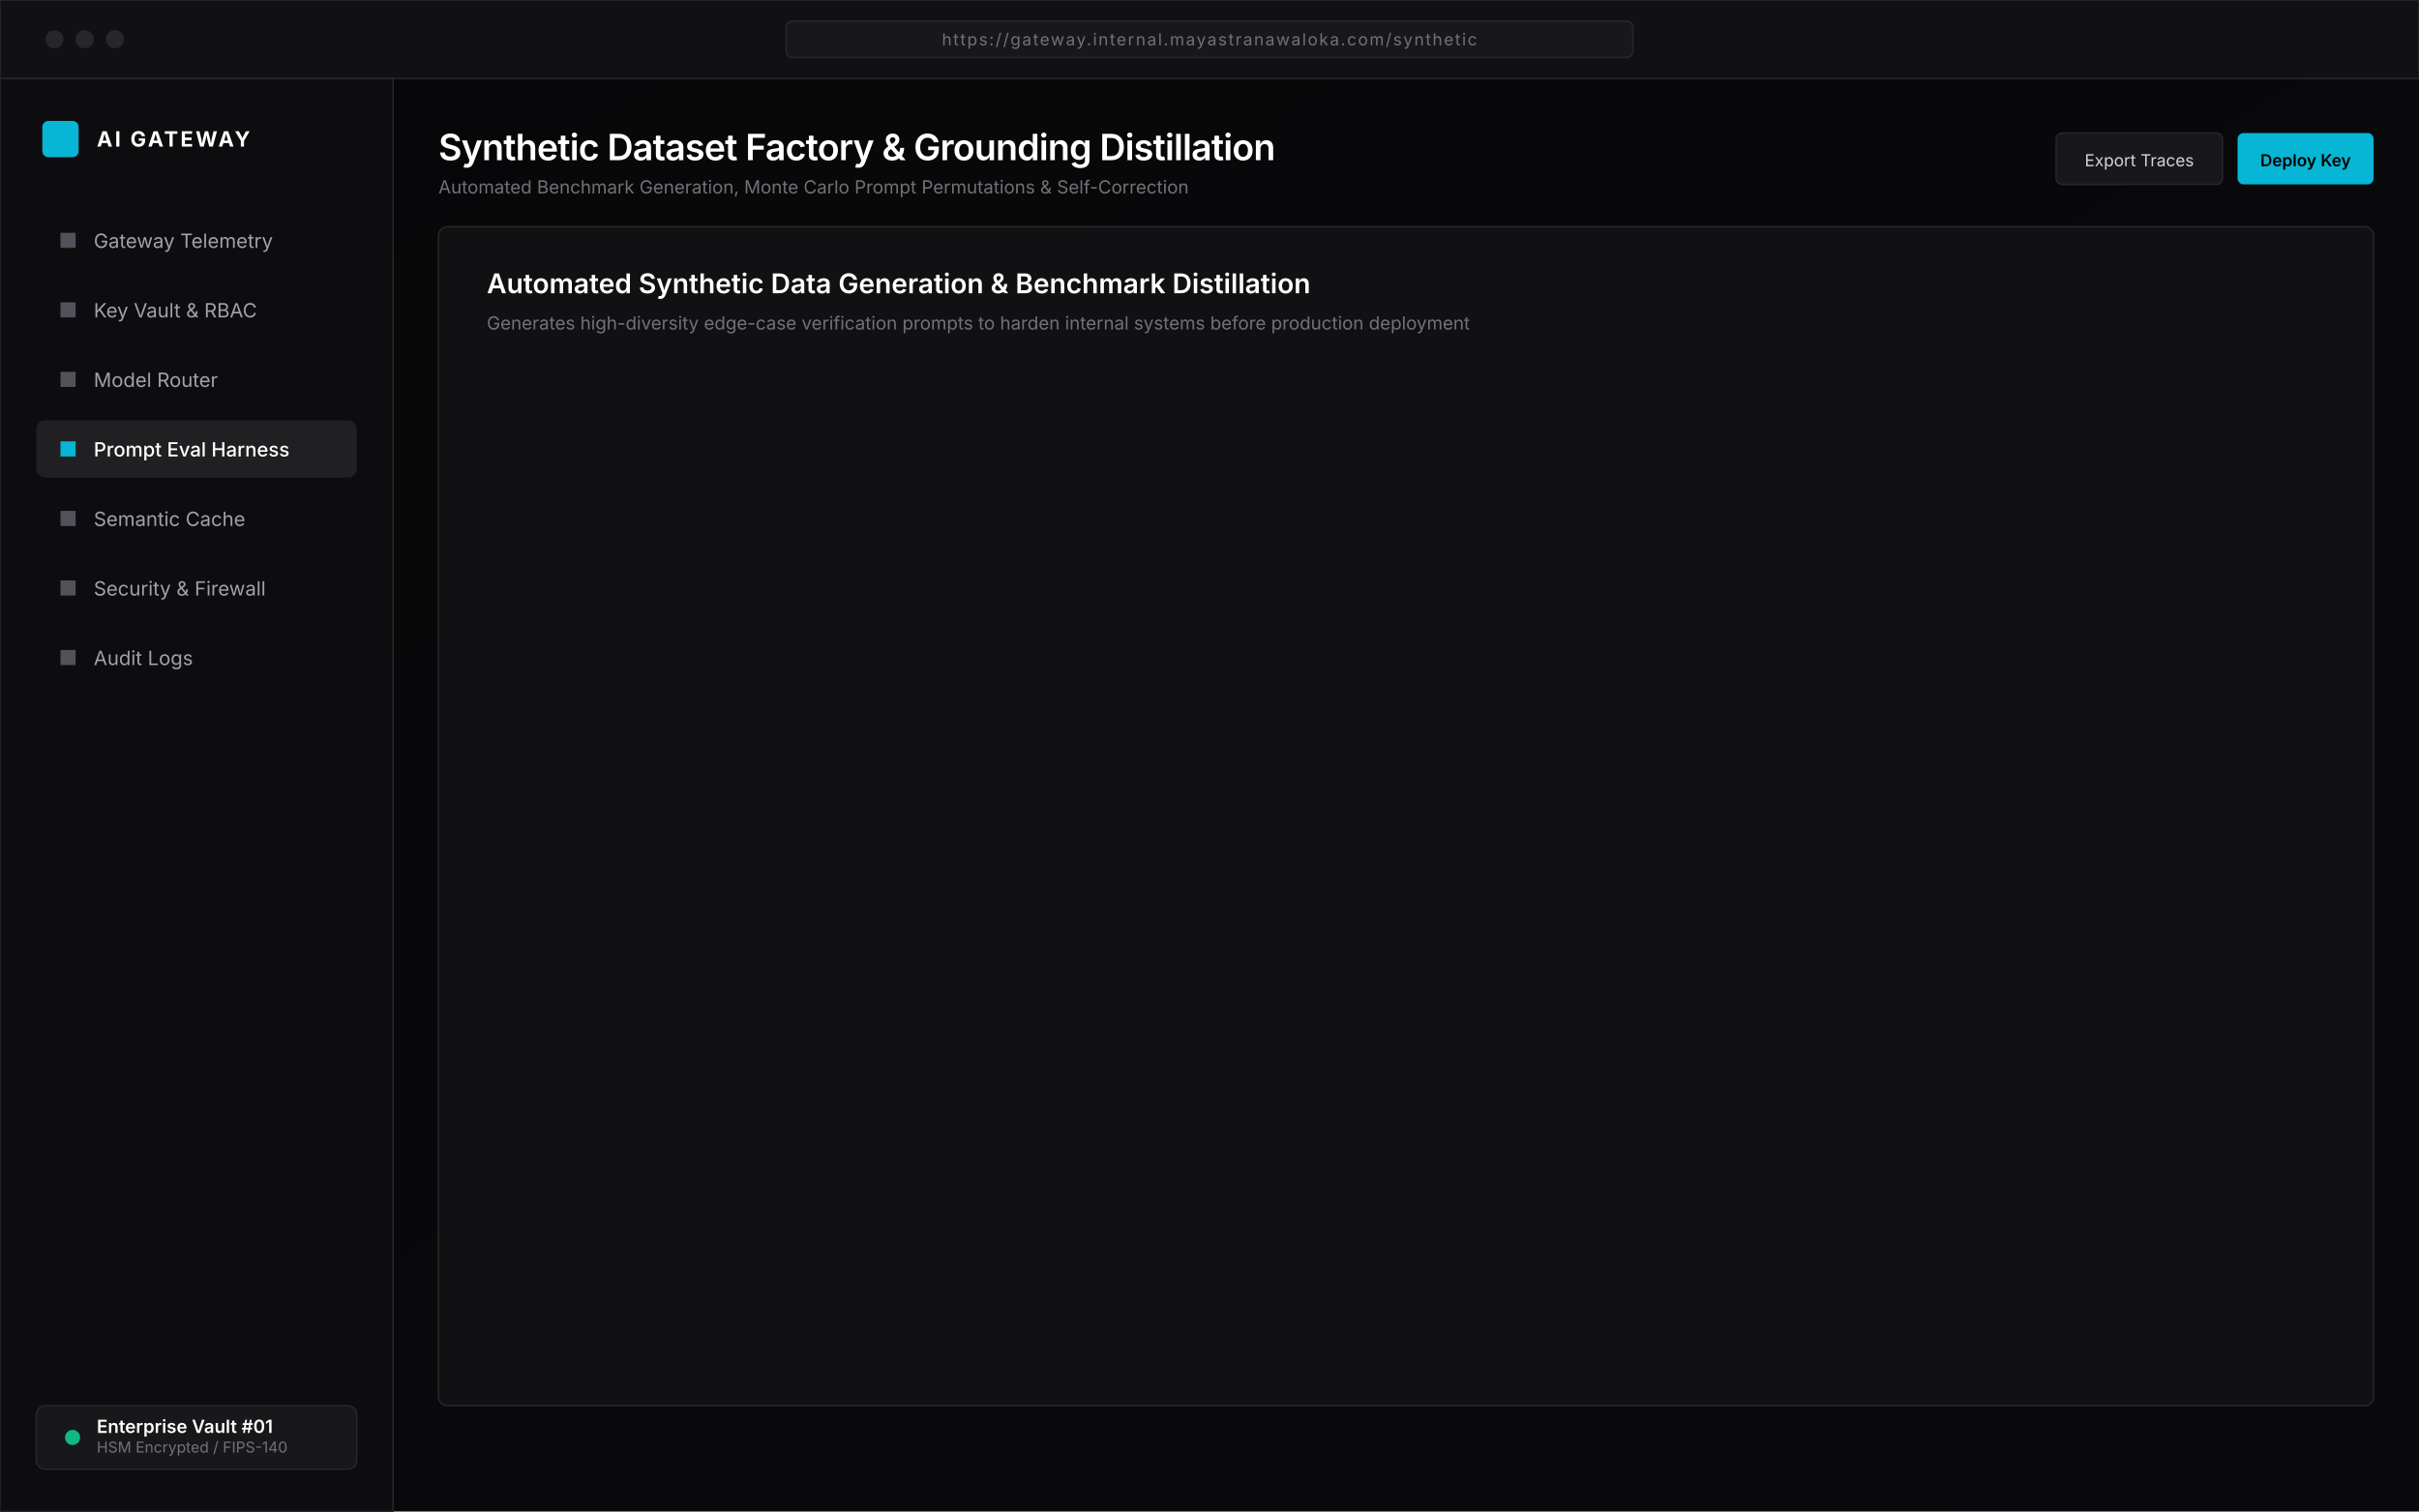
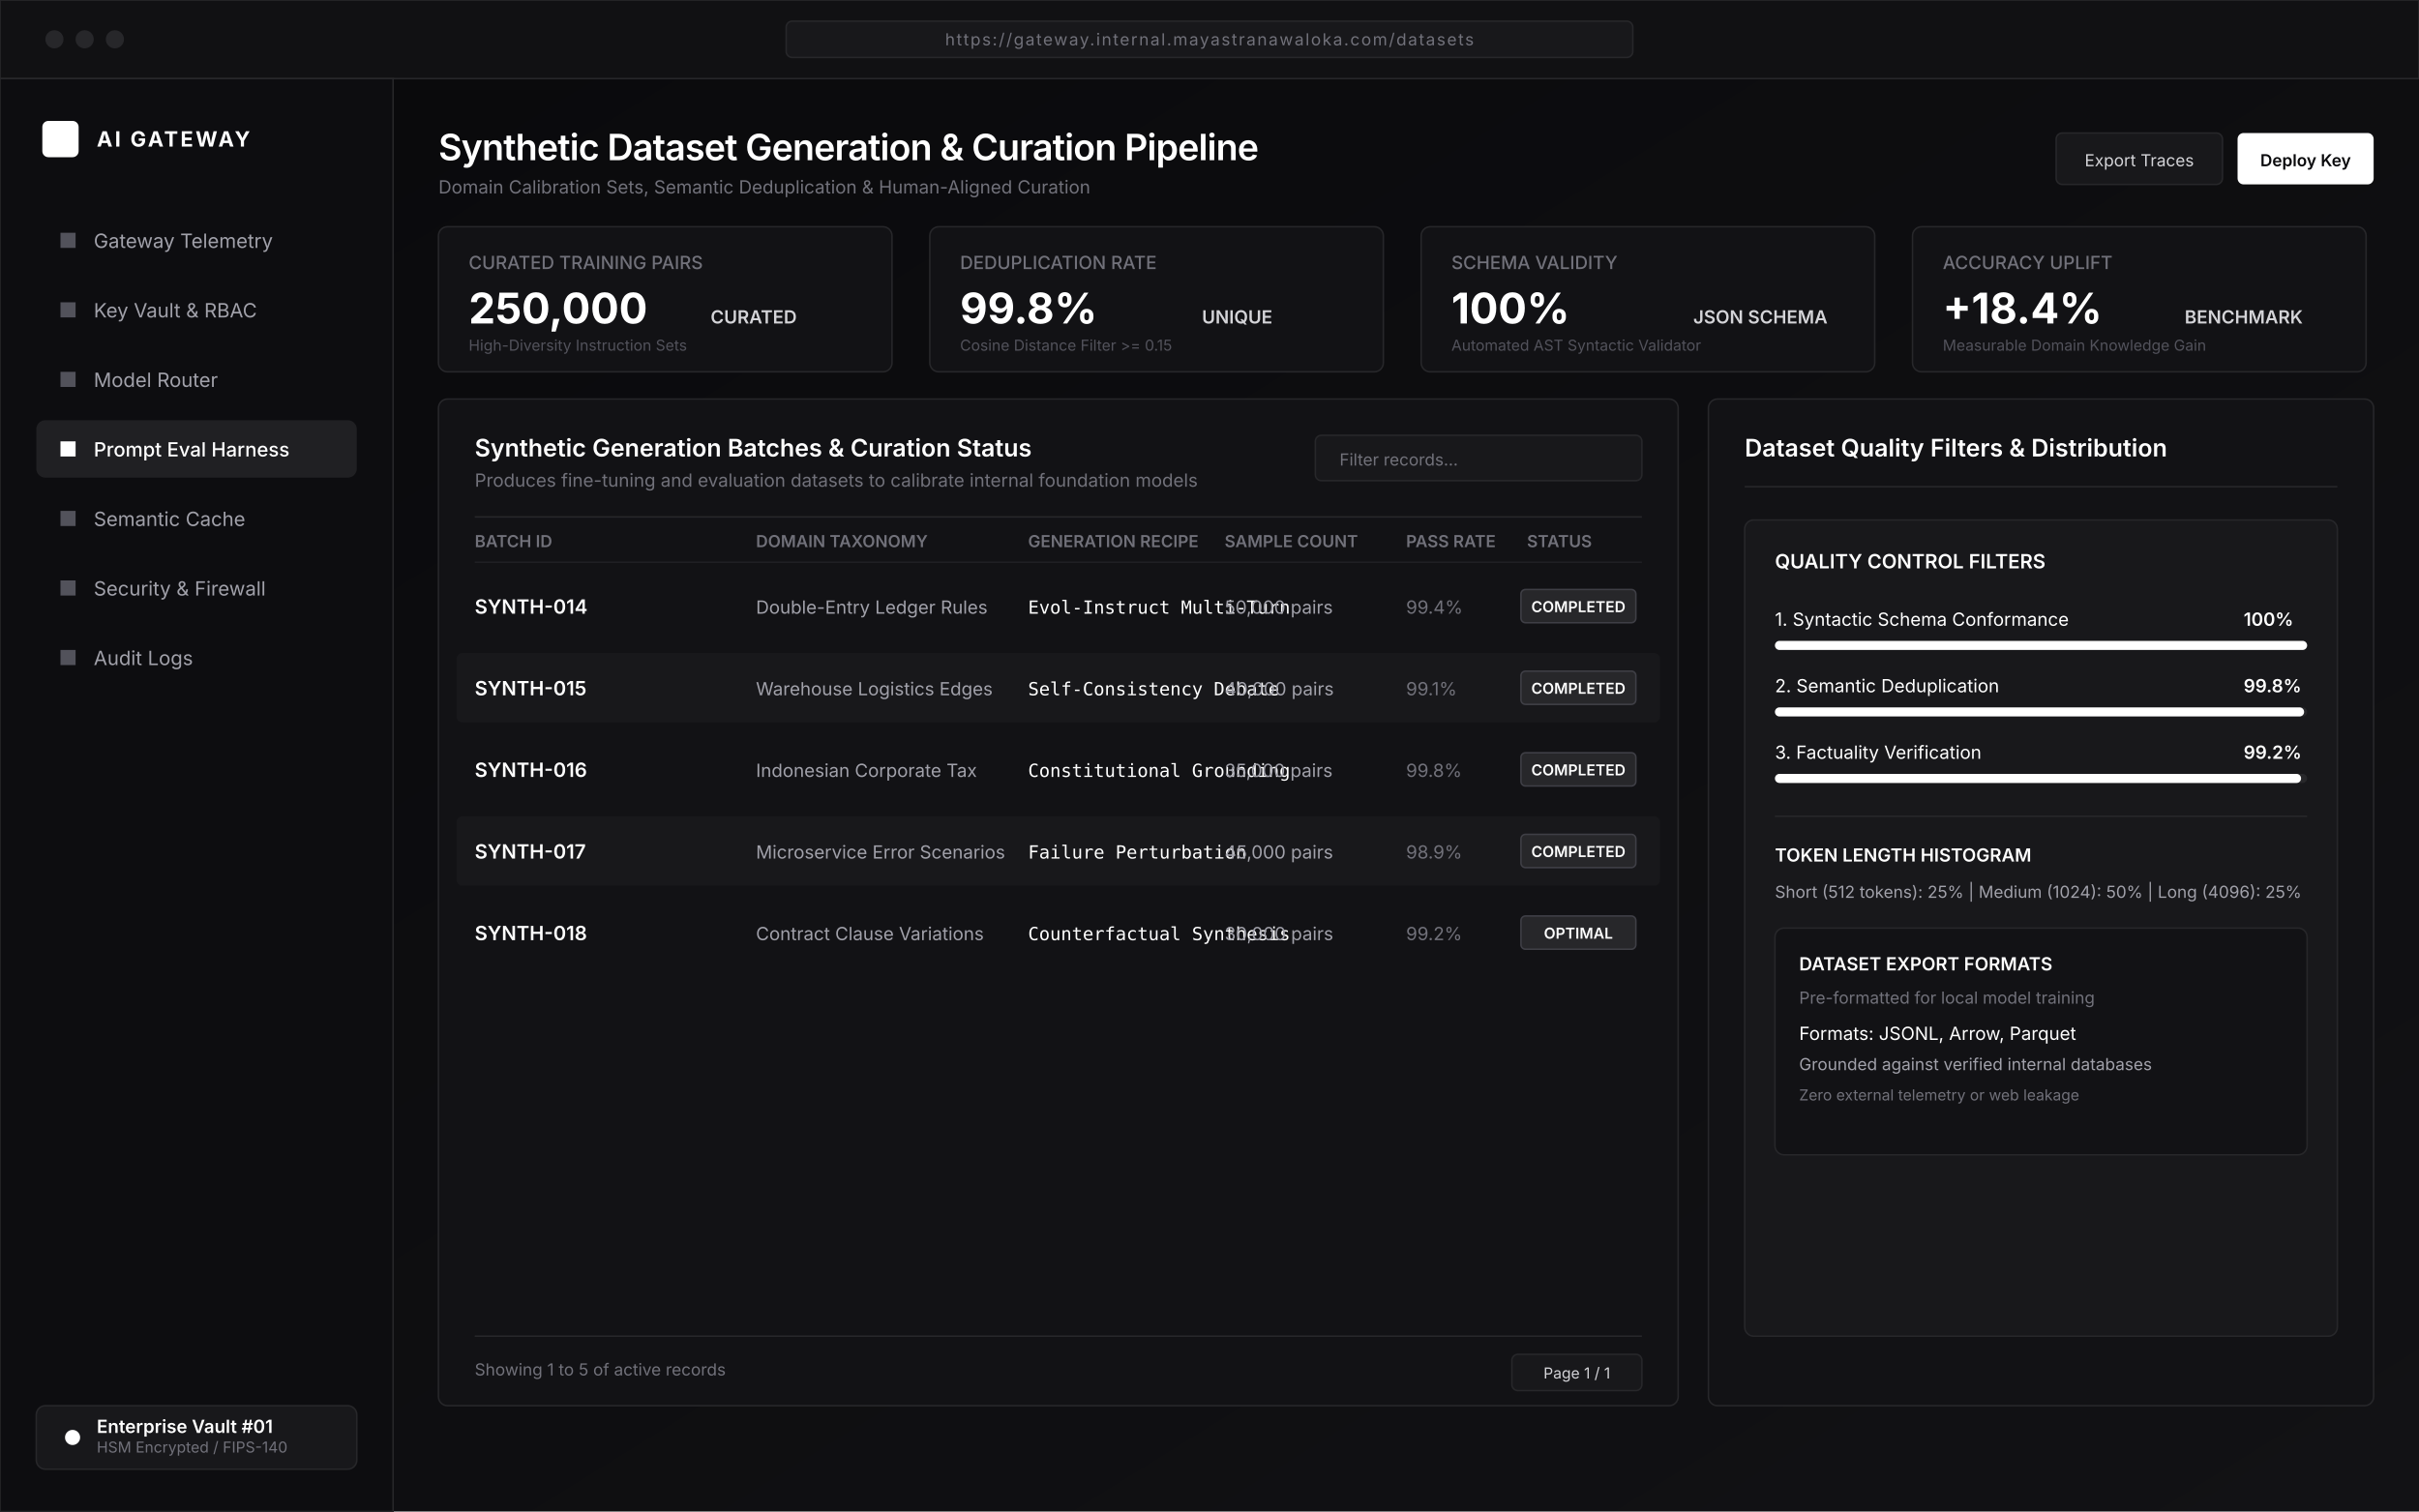
<svg xmlns="http://www.w3.org/2000/svg" viewBox="0 0 1600 1000" width="1600" height="1000">
  <defs>
    <linearGradient id="bgGlow" x1="0" y1="0" x2="1" y2="1">
-       <stop offset="0%" stop-color="#070708" />
-       <stop offset="100%" stop-color="#0a0a0d" />
+       <stop offset="0%" stop-color="#09090b" />
+       <stop offset="100%" stop-color="#121215" />
    </linearGradient>
-     <linearGradient id="cyanGrad" x1="0" y1="0" x2="0" y2="1">
-       <stop offset="0%" stop-color="#06b6d4" stop-opacity="0.3" />
-       <stop offset="100%" stop-color="#06b6d4" stop-opacity="0.0" />
+     <linearGradient id="monoGrad" x1="0" y1="0" x2="0" y2="1">
+       <stop offset="0%" stop-color="#ffffff" stop-opacity="0.18" />
+       <stop offset="100%" stop-color="#ffffff" stop-opacity="0.0" />
    </linearGradient>
  </defs>
  <rect width="1600" height="1000" fill="url(#bgGlow)" />
  <rect width="1600" height="52" fill="#111113" stroke="#27272a" stroke-width="1" />
  <circle cx="36" cy="26" r="6" fill="#27272a" />
  <circle cx="56" cy="26" r="6" fill="#27272a" />
  <circle cx="76" cy="26" r="6" fill="#27272a" />
  <rect x="520" y="14" width="560" height="24" rx="4" fill="#18181b" stroke="#27272a" stroke-width="1" />
-   <text x="800" y="30" fill="#71717a" font-family="-apple-system, BlinkMacSystemFont, sans-serif" font-size="11" text-anchor="middle" letter-spacing="1">https://gateway.internal.mayastranawaloka.com/synthetic</text>
+   <text x="800" y="30" fill="#71717a" font-family="-apple-system, BlinkMacSystemFont, sans-serif" font-size="11" text-anchor="middle" letter-spacing="1">https://gateway.internal.mayastranawaloka.com/datasets</text>
  <rect x="0" y="52" width="260" height="948" fill="#0d0d10" stroke="#27272a" stroke-width="1" />
-   <rect x="28" y="80" width="24" height="24" rx="4" fill="#06b6d4" />
+   <rect x="28" y="80" width="24" height="24" rx="4" fill="#ffffff" />
  <text x="64" y="97" fill="#ffffff" font-family="-apple-system, BlinkMacSystemFont, sans-serif" font-size="14" font-weight="700" letter-spacing="1.5">AI GATEWAY</text>
  <g transform="translate(24, 140)">
    <rect x="16" y="14" width="10" height="10" fill="#52525b" />
    <text x="38" y="24" fill="#a1a1aa" font-family="-apple-system, BlinkMacSystemFont, sans-serif" font-size="13">Gateway Telemetry</text>
    <rect x="16" y="60" width="10" height="10" fill="#52525b" />
    <text x="38" y="70" fill="#a1a1aa" font-family="-apple-system, BlinkMacSystemFont, sans-serif" font-size="13">Key Vault &amp; RBAC</text>
    <rect x="16" y="106" width="10" height="10" fill="#52525b" />
    <text x="38" y="116" fill="#a1a1aa" font-family="-apple-system, BlinkMacSystemFont, sans-serif" font-size="13">Model Router</text>
    <rect x="0" y="138" width="212" height="38" rx="6" fill="#ffffff" fill-opacity="0.08" />
-     <rect x="16" y="152" width="10" height="10" fill="#06b6d4" />
+     <rect x="16" y="152" width="10" height="10" fill="#ffffff" />
    <text x="38" y="162" fill="#ffffff" font-family="-apple-system, BlinkMacSystemFont, sans-serif" font-size="13" font-weight="500">Prompt Eval Harness</text>
    <rect x="16" y="198" width="10" height="10" fill="#52525b" />
    <text x="38" y="208" fill="#a1a1aa" font-family="-apple-system, BlinkMacSystemFont, sans-serif" font-size="13">Semantic Cache</text>
    <rect x="16" y="244" width="10" height="10" fill="#52525b" />
    <text x="38" y="254" fill="#a1a1aa" font-family="-apple-system, BlinkMacSystemFont, sans-serif" font-size="13">Security &amp; Firewall</text>
    <rect x="16" y="290" width="10" height="10" fill="#52525b" />
    <text x="38" y="300" fill="#a1a1aa" font-family="-apple-system, BlinkMacSystemFont, sans-serif" font-size="13">Audit Logs</text>
  </g>
  <rect x="24" y="930" width="212" height="42" rx="6" fill="#18181b" stroke="#27272a" stroke-width="1" />
-   <circle cx="48" cy="951" r="5" fill="#10b981" />
+   <circle cx="48" cy="951" r="5" fill="#ffffff" />
  <text x="64" y="948" fill="#ffffff" font-family="-apple-system, BlinkMacSystemFont, sans-serif" font-size="12" font-weight="600">Enterprise Vault #01</text>
  <text x="64" y="961" fill="#71717a" font-family="-apple-system, BlinkMacSystemFont, sans-serif" font-size="10">HSM Encrypted / FIPS-140</text>
  <g transform="translate(290, 80)">
-     <text x="0" y="26" fill="#ffffff" font-family="-apple-system, BlinkMacSystemFont, sans-serif" font-size="24" font-weight="600" letter-spacing="-0.5">Synthetic Dataset Factory &amp; Grounding Distillation</text>
-     <text x="0" y="48" fill="#71717a" font-family="-apple-system, BlinkMacSystemFont, sans-serif" font-size="12">Automated Benchmark Generation, Monte Carlo Prompt Permutations &amp; Self-Correction</text>
+     <text x="0" y="26" fill="#ffffff" font-family="-apple-system, BlinkMacSystemFont, sans-serif" font-size="24" font-weight="600" letter-spacing="-0.5">Synthetic Dataset Generation &amp; Curation Pipeline</text>
+     <text x="0" y="48" fill="#71717a" font-family="-apple-system, BlinkMacSystemFont, sans-serif" font-size="12">Domain Calibration Sets, Semantic Deduplication &amp; Human-Aligned Curation</text>
    <rect x="1070" y="8" width="110" height="34" rx="4" fill="#18181b" stroke="#27272a" stroke-width="1" />
    <text x="1125" y="30" fill="#d4d4d8" font-family="-apple-system, BlinkMacSystemFont, sans-serif" font-size="11" text-anchor="middle">Export Traces</text>
-     <rect x="1190" y="8" width="90" height="34" rx="4" fill="#06b6d4" />
-     <text x="1235" y="30" fill="#000000" font-family="-apple-system, BlinkMacSystemFont, sans-serif" font-size="11" font-weight="600" text-anchor="middle">Deploy Key</text>
+     <rect x="1190" y="8" width="90" height="34" rx="4" fill="#ffffff" />
+     <text x="1235" y="30" fill="#09090b" font-family="-apple-system, BlinkMacSystemFont, sans-serif" font-size="11" font-weight="600" text-anchor="middle">Deploy Key</text>
  </g>
  <g transform="translate(290, 150)">
-     <rect width="1280" height="780" rx="6" fill="#111114" stroke="#27272a" stroke-width="1" />
-     <text x="32" y="44" fill="#ffffff" font-family="-apple-system, BlinkMacSystemFont, sans-serif" font-size="18" font-weight="600">Automated Synthetic Data Generation &amp; Benchmark Distillation</text>
-     <text x="32" y="68" fill="#71717a" font-family="-apple-system, BlinkMacSystemFont, sans-serif" font-size="12">Generates high-diversity edge-case verification prompts to harden internal systems before production deployment</text>
+     <g transform="translate(0, 0)">
+       <rect x="0" y="0" width="300" height="96" rx="6" fill="#121215" stroke="#27272a" stroke-width="1" />
+       <text x="20" y="28" fill="#71717a" font-family="-apple-system, BlinkMacSystemFont, sans-serif" font-size="12" font-weight="500">CURATED TRAINING PAIRS</text>
+       <text x="20" y="64" fill="#ffffff" font-family="-apple-system, BlinkMacSystemFont, sans-serif" font-size="28" font-weight="700">250,000</text>
+       <text x="180" y="64" fill="#d4d4d8" font-family="-apple-system, BlinkMacSystemFont, sans-serif" font-size="12" font-weight="600">CURATED</text>
+       <text x="20" y="82" fill="#52525b" font-family="-apple-system, BlinkMacSystemFont, sans-serif" font-size="10">High-Diversity Instruction Sets</text>
+       <rect x="325" y="0" width="300" height="96" rx="6" fill="#121215" stroke="#27272a" stroke-width="1" />
+       <text x="345" y="28" fill="#71717a" font-family="-apple-system, BlinkMacSystemFont, sans-serif" font-size="12" font-weight="500">DEDUPLICATION RATE</text>
+       <text x="345" y="64" fill="#ffffff" font-family="-apple-system, BlinkMacSystemFont, sans-serif" font-size="28" font-weight="700">99.8%</text>
+       <text x="505" y="64" fill="#d4d4d8" font-family="-apple-system, BlinkMacSystemFont, sans-serif" font-size="12" font-weight="600">UNIQUE</text>
+       <text x="345" y="82" fill="#52525b" font-family="-apple-system, BlinkMacSystemFont, sans-serif" font-size="10">Cosine Distance Filter &gt;= 0.15</text>
+       <rect x="650" y="0" width="300" height="96" rx="6" fill="#121215" stroke="#27272a" stroke-width="1" />
+       <text x="670" y="28" fill="#71717a" font-family="-apple-system, BlinkMacSystemFont, sans-serif" font-size="12" font-weight="500">SCHEMA VALIDITY</text>
+       <text x="670" y="64" fill="#ffffff" font-family="-apple-system, BlinkMacSystemFont, sans-serif" font-size="28" font-weight="700">100%</text>
+       <text x="830" y="64" fill="#d4d4d8" font-family="-apple-system, BlinkMacSystemFont, sans-serif" font-size="12" font-weight="600">JSON SCHEMA</text>
+       <text x="670" y="82" fill="#52525b" font-family="-apple-system, BlinkMacSystemFont, sans-serif" font-size="10">Automated AST Syntactic Validator</text>
+       <rect x="975" y="0" width="300" height="96" rx="6" fill="#121215" stroke="#27272a" stroke-width="1" />
+       <text x="995" y="28" fill="#71717a" font-family="-apple-system, BlinkMacSystemFont, sans-serif" font-size="12" font-weight="500">ACCURACY UPLIFT</text>
+       <text x="995" y="64" fill="#ffffff" font-family="-apple-system, BlinkMacSystemFont, sans-serif" font-size="28" font-weight="700">+18.4%</text>
+       <text x="1155" y="64" fill="#d4d4d8" font-family="-apple-system, BlinkMacSystemFont, sans-serif" font-size="12" font-weight="600">BENCHMARK</text>
+       <text x="995" y="82" fill="#52525b" font-family="-apple-system, BlinkMacSystemFont, sans-serif" font-size="10">Measurable Domain Knowledge Gain</text>
+     </g>
+     <g transform="translate(0, 114)">
+       <rect width="820" height="666" rx="6" fill="#121215" stroke="#27272a" stroke-width="1" />
+       <text x="24" y="38" fill="#ffffff" font-family="-apple-system, BlinkMacSystemFont, sans-serif" font-size="16" font-weight="600">Synthetic Generation Batches &amp; Curation Status</text>
+       <text x="24" y="58" fill="#71717a" font-family="-apple-system, BlinkMacSystemFont, sans-serif" font-size="12">Produces fine-tuning and evaluation datasets to calibrate internal foundation models</text>
+       <rect x="580" y="24" width="216" height="30" rx="4" fill="#18181b" stroke="#27272a" stroke-width="1" />
+       <text x="596" y="44" fill="#71717a" font-family="-apple-system, BlinkMacSystemFont, sans-serif" font-size="11">Filter records...</text>
+       <line x1="24" y1="78" x2="796" y2="78" stroke="#27272a" stroke-width="1" />
+       <text x="24" y="98" fill="#71717a" font-family="-apple-system, BlinkMacSystemFont, sans-serif" font-size="11" font-weight="600">BATCH ID</text>
+       <text x="210" y="98" fill="#71717a" font-family="-apple-system, BlinkMacSystemFont, sans-serif" font-size="11" font-weight="600">DOMAIN TAXONOMY</text>
+       <text x="390" y="98" fill="#71717a" font-family="-apple-system, BlinkMacSystemFont, sans-serif" font-size="11" font-weight="600">GENERATION RECIPE</text>
+       <text x="520" y="98" fill="#71717a" font-family="-apple-system, BlinkMacSystemFont, sans-serif" font-size="11" font-weight="600">SAMPLE COUNT</text>
+       <text x="640" y="98" fill="#71717a" font-family="-apple-system, BlinkMacSystemFont, sans-serif" font-size="11" font-weight="600">PASS RATE</text>
+       <text x="720" y="98" fill="#71717a" font-family="-apple-system, BlinkMacSystemFont, sans-serif" font-size="11" font-weight="600">STATUS</text>
+       <line x1="24" y1="108" x2="796" y2="108" stroke="#1f1f23" stroke-width="1" />
+       <rect x="12" y="114" width="796" height="46" rx="4" fill="#121215" />
+       <text x="24" y="142" fill="#ffffff" font-family="-apple-system, BlinkMacSystemFont, sans-serif" font-size="13" font-weight="600">SYNTH-014</text>
+       <text x="210" y="142" fill="#a1a1aa" font-family="-apple-system, BlinkMacSystemFont, sans-serif" font-size="12">Double-Entry Ledger Rules</text>
+       <text x="390" y="142" fill="#ffffff" font-family="monospace" font-size="12">Evol-Instruct Multi-Turn</text>
+       <text x="520" y="142" fill="#a1a1aa" font-family="-apple-system, BlinkMacSystemFont, sans-serif" font-size="12">50,000 pairs</text>
+       <text x="640" y="142" fill="#71717a" font-family="-apple-system, BlinkMacSystemFont, sans-serif" font-size="12">99.4%</text>
+       <rect x="716" y="126" width="76" height="22" rx="3" fill="#27272a" stroke="#3f3f46" stroke-width="1" />
+       <text x="754" y="141" fill="#ffffff" font-family="-apple-system, BlinkMacSystemFont, sans-serif" font-size="10" font-weight="600" text-anchor="middle">COMPLETED</text>
+       <rect x="12" y="168" width="796" height="46" rx="4" fill="#18181b" />
+       <text x="24" y="196" fill="#ffffff" font-family="-apple-system, BlinkMacSystemFont, sans-serif" font-size="13" font-weight="600">SYNTH-015</text>
+       <text x="210" y="196" fill="#a1a1aa" font-family="-apple-system, BlinkMacSystemFont, sans-serif" font-size="12">Warehouse Logistics Edges</text>
+       <text x="390" y="196" fill="#ffffff" font-family="monospace" font-size="12">Self-Consistency Debate</text>
+       <text x="520" y="196" fill="#a1a1aa" font-family="-apple-system, BlinkMacSystemFont, sans-serif" font-size="12">40,000 pairs</text>
+       <text x="640" y="196" fill="#71717a" font-family="-apple-system, BlinkMacSystemFont, sans-serif" font-size="12">99.1%</text>
+       <rect x="716" y="180" width="76" height="22" rx="3" fill="#27272a" stroke="#3f3f46" stroke-width="1" />
+       <text x="754" y="195" fill="#ffffff" font-family="-apple-system, BlinkMacSystemFont, sans-serif" font-size="10" font-weight="600" text-anchor="middle">COMPLETED</text>
+       <rect x="12" y="222" width="796" height="46" rx="4" fill="#121215" />
+       <text x="24" y="250" fill="#ffffff" font-family="-apple-system, BlinkMacSystemFont, sans-serif" font-size="13" font-weight="600">SYNTH-016</text>
+       <text x="210" y="250" fill="#a1a1aa" font-family="-apple-system, BlinkMacSystemFont, sans-serif" font-size="12">Indonesian Corporate Tax</text>
+       <text x="390" y="250" fill="#ffffff" font-family="monospace" font-size="12">Constitutional Grounding</text>
+       <text x="520" y="250" fill="#a1a1aa" font-family="-apple-system, BlinkMacSystemFont, sans-serif" font-size="12">35,000 pairs</text>
+       <text x="640" y="250" fill="#71717a" font-family="-apple-system, BlinkMacSystemFont, sans-serif" font-size="12">99.8%</text>
+       <rect x="716" y="234" width="76" height="22" rx="3" fill="#27272a" stroke="#3f3f46" stroke-width="1" />
+       <text x="754" y="249" fill="#ffffff" font-family="-apple-system, BlinkMacSystemFont, sans-serif" font-size="10" font-weight="600" text-anchor="middle">COMPLETED</text>
+       <rect x="12" y="276" width="796" height="46" rx="4" fill="#18181b" />
+       <text x="24" y="304" fill="#ffffff" font-family="-apple-system, BlinkMacSystemFont, sans-serif" font-size="13" font-weight="600">SYNTH-017</text>
+       <text x="210" y="304" fill="#a1a1aa" font-family="-apple-system, BlinkMacSystemFont, sans-serif" font-size="12">Microservice Error Scenarios</text>
+       <text x="390" y="304" fill="#ffffff" font-family="monospace" font-size="12">Failure Perturbation</text>
+       <text x="520" y="304" fill="#a1a1aa" font-family="-apple-system, BlinkMacSystemFont, sans-serif" font-size="12">45,000 pairs</text>
+       <text x="640" y="304" fill="#71717a" font-family="-apple-system, BlinkMacSystemFont, sans-serif" font-size="12">98.9%</text>
+       <rect x="716" y="288" width="76" height="22" rx="3" fill="#27272a" stroke="#3f3f46" stroke-width="1" />
+       <text x="754" y="303" fill="#ffffff" font-family="-apple-system, BlinkMacSystemFont, sans-serif" font-size="10" font-weight="600" text-anchor="middle">COMPLETED</text>
+       <rect x="12" y="330" width="796" height="46" rx="4" fill="#121215" />
+       <text x="24" y="358" fill="#ffffff" font-family="-apple-system, BlinkMacSystemFont, sans-serif" font-size="13" font-weight="600">SYNTH-018</text>
+       <text x="210" y="358" fill="#a1a1aa" font-family="-apple-system, BlinkMacSystemFont, sans-serif" font-size="12">Contract Clause Variations</text>
+       <text x="390" y="358" fill="#ffffff" font-family="monospace" font-size="12">Counterfactual Synthesis</text>
+       <text x="520" y="358" fill="#a1a1aa" font-family="-apple-system, BlinkMacSystemFont, sans-serif" font-size="12">30,000 pairs</text>
+       <text x="640" y="358" fill="#71717a" font-family="-apple-system, BlinkMacSystemFont, sans-serif" font-size="12">99.2%</text>
+       <rect x="716" y="342" width="76" height="22" rx="3" fill="#27272a" stroke="#3f3f46" stroke-width="1" />
+       <text x="754" y="357" fill="#ffffff" font-family="-apple-system, BlinkMacSystemFont, sans-serif" font-size="10" font-weight="600" text-anchor="middle">OPTIMAL</text>
+       <line x1="24" y1="620" x2="796" y2="620" stroke="#27272a" stroke-width="1" />
+       <text x="24" y="646" fill="#71717a" font-family="-apple-system, BlinkMacSystemFont, sans-serif" font-size="11">Showing 1 to 5 of active records</text>
+       <rect x="710" y="632" width="86" height="24" rx="4" fill="#18181b" stroke="#27272a" stroke-width="1" />
+       <text x="753" y="648" fill="#d4d4d8" font-family="-apple-system, BlinkMacSystemFont, sans-serif" font-size="10" text-anchor="middle">Page 1 / 1</text>
+       <g transform="translate(840, 0)">
+         <rect width="440" height="666" rx="6" fill="#121215" stroke="#27272a" stroke-width="1" />
+         <text x="24" y="38" fill="#ffffff" font-family="-apple-system, BlinkMacSystemFont, sans-serif" font-size="16" font-weight="600">Dataset Quality Filters &amp; Distribution</text>
+         <line x1="24" y1="58" x2="416" y2="58" stroke="#27272a" stroke-width="1" />
+         <g transform="translate(24, 80)">
+           <rect width="392" height="540" rx="6" fill="#18181b" stroke="#27272a" stroke-width="1" />
+           <text x="20" y="32" fill="#ffffff" font-family="-apple-system, BlinkMacSystemFont, sans-serif" font-size="13" font-weight="600">QUALITY CONTROL FILTERS</text>
+           <text x="20" y="70" fill="#ffffff" font-family="-apple-system, BlinkMacSystemFont, sans-serif" font-size="12">1. Syntactic Schema Conformance</text>
+           <text x="330" y="70" fill="#ffffff" font-family="-apple-system, BlinkMacSystemFont, sans-serif" font-size="12" font-weight="600">100%</text>
+           <rect x="20" y="80" width="352" height="6" rx="3" fill="#27272a" />
+           <rect x="20" y="80" width="352" height="6" rx="3" fill="#ffffff" />
+           <text x="20" y="114" fill="#ffffff" font-family="-apple-system, BlinkMacSystemFont, sans-serif" font-size="12">2. Semantic Deduplication</text>
+           <text x="330" y="114" fill="#ffffff" font-family="-apple-system, BlinkMacSystemFont, sans-serif" font-size="12" font-weight="600">99.8%</text>
+           <rect x="20" y="124" width="352" height="6" rx="3" fill="#27272a" />
+           <rect x="20" y="124" width="350" height="6" rx="3" fill="#ffffff" />
+           <text x="20" y="158" fill="#ffffff" font-family="-apple-system, BlinkMacSystemFont, sans-serif" font-size="12">3. Factuality Verification</text>
+           <text x="330" y="158" fill="#ffffff" font-family="-apple-system, BlinkMacSystemFont, sans-serif" font-size="12" font-weight="600">99.2%</text>
+           <rect x="20" y="168" width="352" height="6" rx="3" fill="#27272a" />
+           <rect x="20" y="168" width="348" height="6" rx="3" fill="#ffffff" />
+           <line x1="20" y1="196" x2="372" y2="196" stroke="#27272a" stroke-width="1" />
+           <text x="20" y="226" fill="#ffffff" font-family="-apple-system, BlinkMacSystemFont, sans-serif" font-size="12" font-weight="600">TOKEN LENGTH HISTOGRAM</text>
+           <text x="20" y="250" fill="#a1a1aa" font-family="-apple-system, BlinkMacSystemFont, sans-serif" font-size="11">Short (512 tokens): 25% | Medium (1024): 50% | Long (4096): 25%</text>
+           <g transform="translate(20, 270)">
+             <rect width="352" height="150" rx="6" fill="#121215" stroke="#27272a" stroke-width="1" />
+             <text x="16" y="28" fill="#ffffff" font-family="-apple-system, BlinkMacSystemFont, sans-serif" font-size="12" font-weight="600">DATASET EXPORT FORMATS</text>
+             <text x="16" y="50" fill="#71717a" font-family="-apple-system, BlinkMacSystemFont, sans-serif" font-size="11">Pre-formatted for local model training</text>
+             <text x="16" y="74" fill="#ffffff" font-family="-apple-system, BlinkMacSystemFont, sans-serif" font-size="12">Formats: JSONL, Arrow, Parquet</text>
+             <text x="16" y="94" fill="#a1a1aa" font-family="-apple-system, BlinkMacSystemFont, sans-serif" font-size="11">Grounded against verified internal databases</text>
+             <text x="16" y="114" fill="#71717a" font-family="-apple-system, BlinkMacSystemFont, sans-serif" font-size="10">Zero external telemetry or web leakage</text>
+           </g>
+         </g>
+       </g>
+     </g>
  </g>
</svg>
